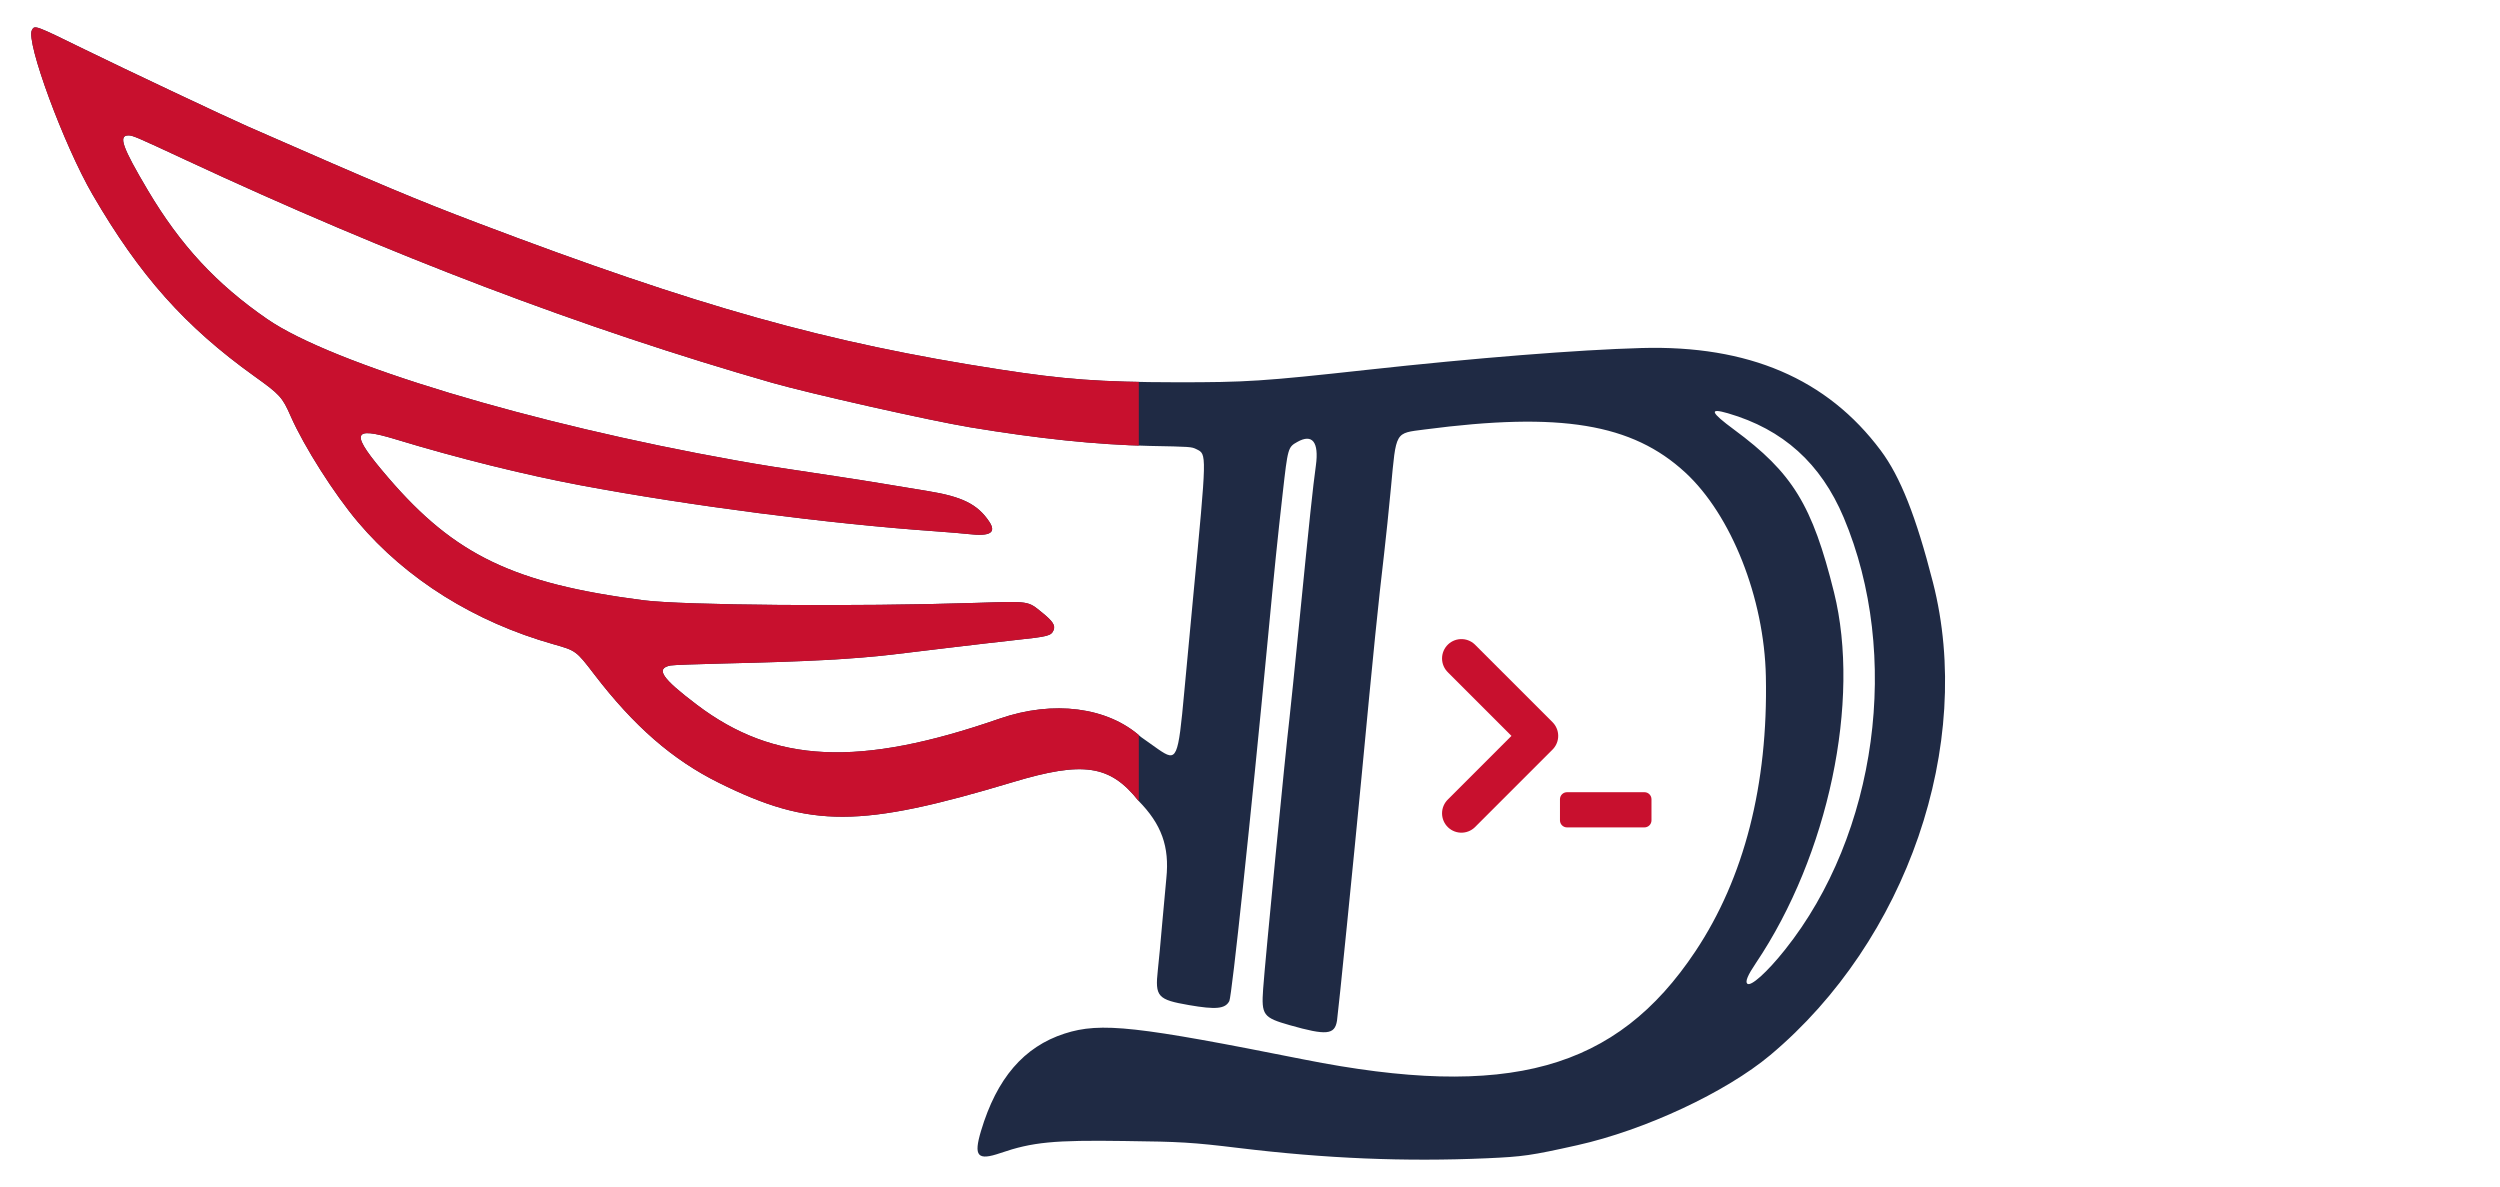
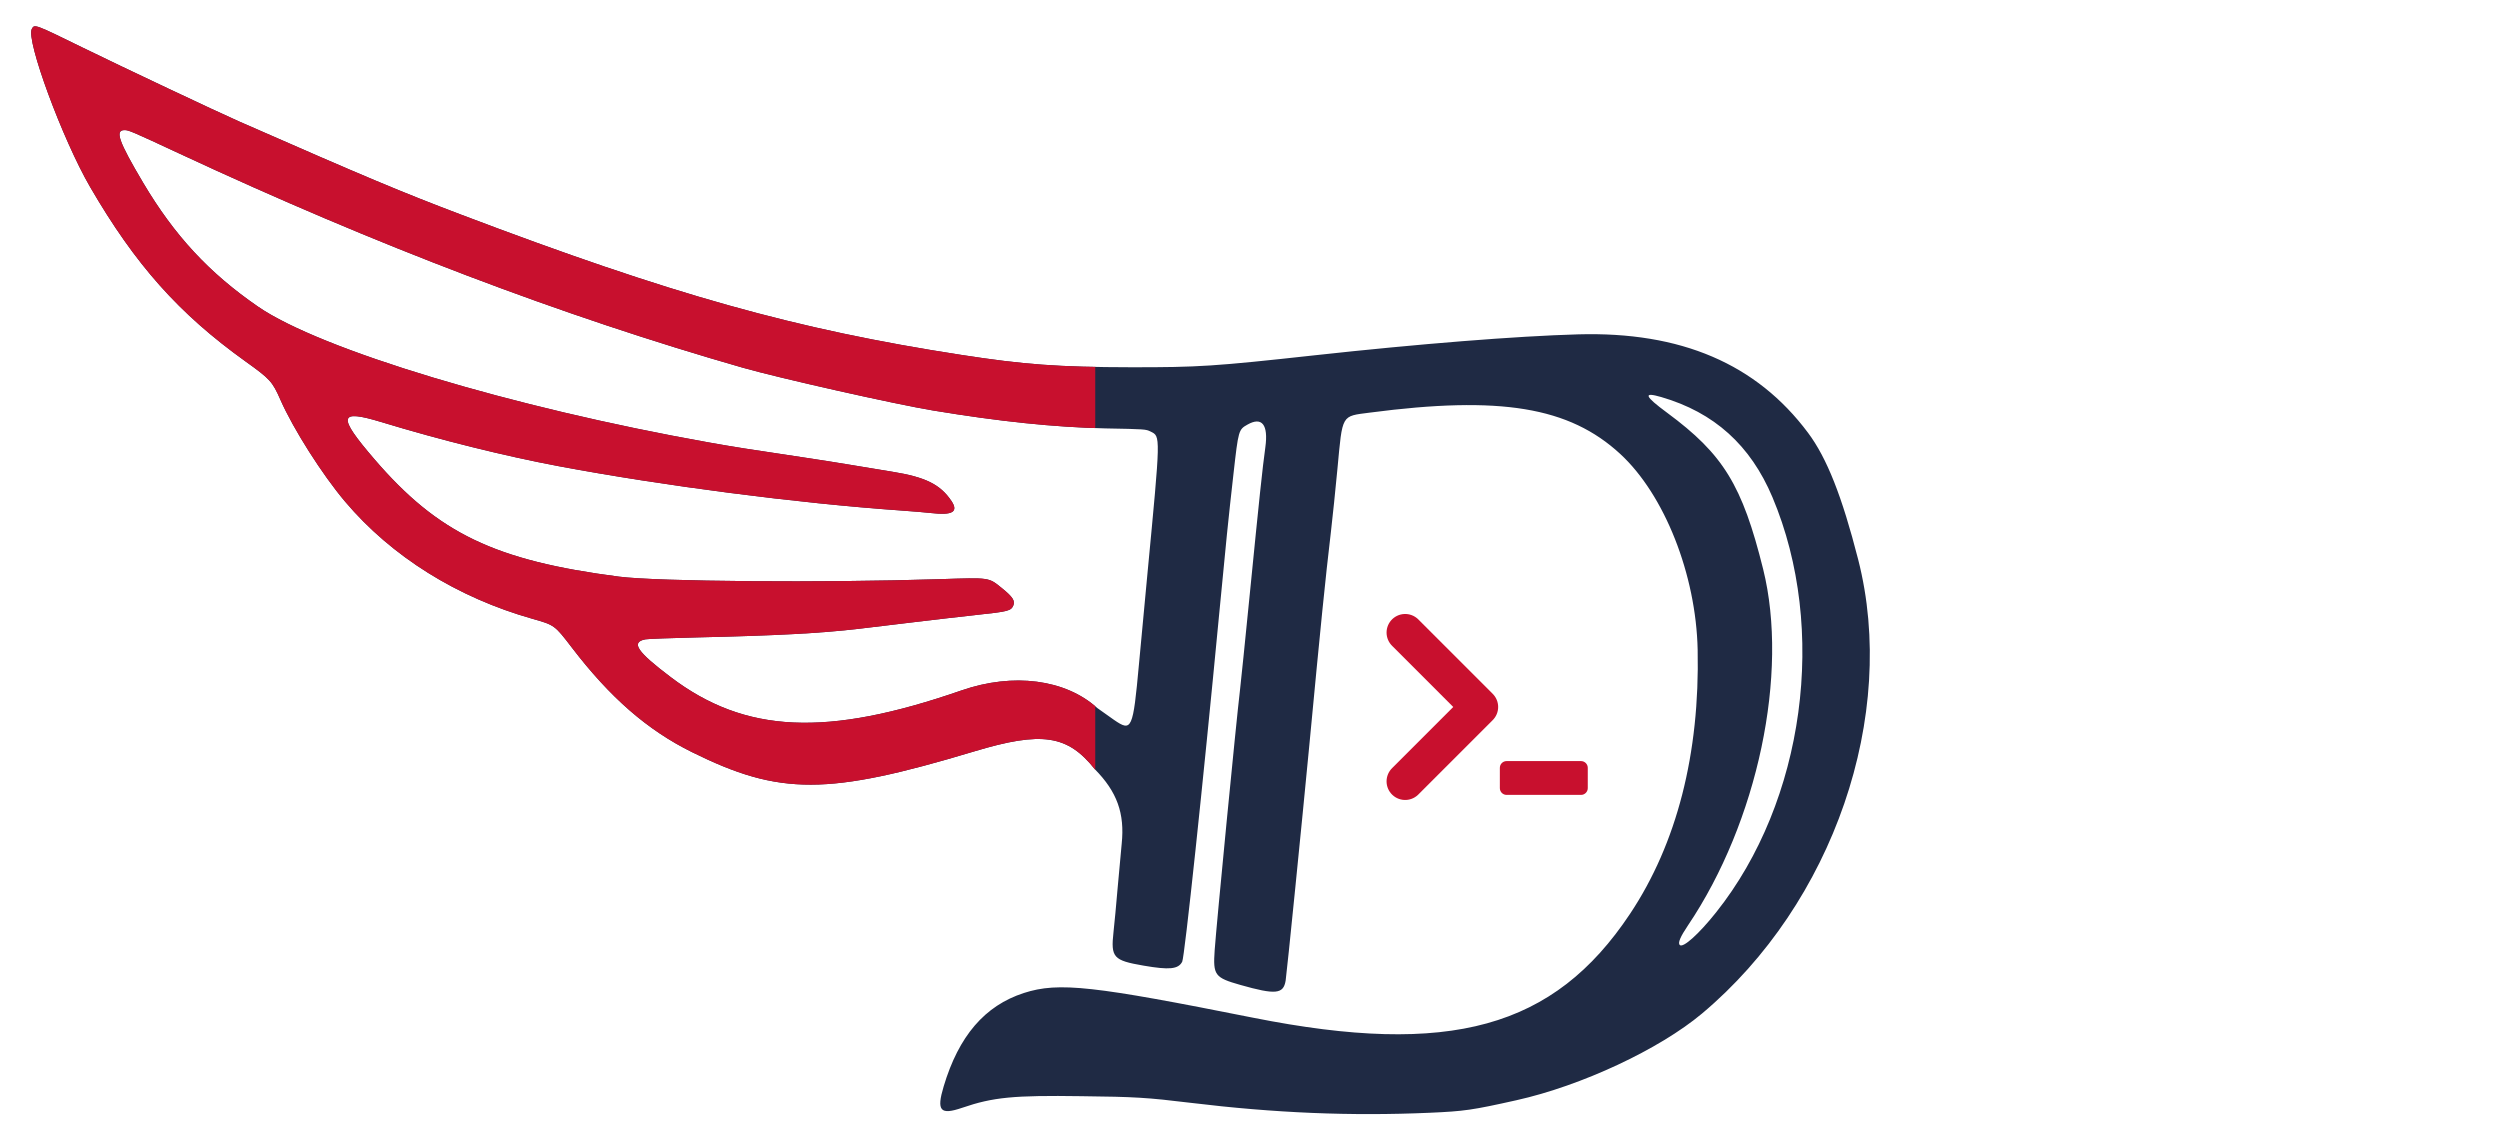
- <svg xmlns="http://www.w3.org/2000/svg" viewBox="62.2 34.3 603.3 286.5" width="590" height="280">
+ <svg xmlns="http://www.w3.org/2000/svg" viewBox="62.2 34.3 627.4 286.5" width="590" height="269">
  <defs>
    <clipPath id="wing">
      <path d="M52,24 H337 V250 H52 Z" />
    </clipPath>
  </defs>
  <path fill-rule="evenodd" fill="#1f2a44" d="M421.00,314.00 C429.80,313.61 431.70,313.34 442.85,310.85 C459.19,307.21 478.77,298.06 489.50,289.07 C522.51,261.39 538.79,214.06 528.76,174.91 C524.69,159.00 520.89,149.41 516.16,143.08 C503.23,125.76 484.20,117.61 458.38,118.34 C442.98,118.77 418.37,120.73 392.10,123.61 C366.95,126.37 362.98,126.63 346.00,126.61 C327.54,126.58 319.04,125.93 303.32,123.50 C261.66,117.07 230.71,108.39 177.50,88.21 C162.60,82.56 154.02,78.97 121.90,64.87 C116.71,62.60 92.28,51.06 82.60,46.32 C70.35,40.32 70.39,40.33 69.71,41.56 C68.18,44.29 77.41,69.33 84.37,81.31 C95.73,100.86 106.69,113.16 123.40,125.13 C129.62,129.58 130.18,130.19 132.21,134.82 C135.44,142.15 142.70,153.58 148.45,160.38 C160.12,174.18 176.62,184.49 195.61,189.86 C201.09,191.41 201.14,191.44 205.46,197.09 C215.07,209.65 224.43,217.80 235.60,223.33 C257.74,234.31 269.67,234.27 306.67,223.14 C323.57,218.06 330.06,219.02 336.90,227.65 C342.48,233.31 344.44,238.73 343.65,246.38 C343.44,248.44 342.98,253.44 342.63,257.50 C342.29,261.56 341.82,266.54 341.59,268.58 C340.89,274.97 341.53,275.70 349.12,277.01 C355.64,278.14 357.88,277.92 358.86,276.03 C359.46,274.87 364.09,231.31 368.13,188.88 C369.83,170.94 370.47,164.73 371.75,153.38 C372.99,142.40 373.02,142.28 375.29,141.01 C378.91,138.97 380.53,141.04 379.76,146.70 C379.02,152.09 378.25,159.38 375.87,183.38 C374.70,195.20 373.57,206.22 373.37,207.88 C372.44,215.59 367.46,266.75 367.02,273.13 C366.58,279.43 367.03,280.03 373.46,281.86 C382.34,284.38 384.31,284.19 384.86,280.77 C385.14,279.08 389.01,240.50 390.75,222.25 C393.75,190.59 394.79,180.33 396.25,167.88 C396.65,164.44 397.39,157.35 397.88,152.12 C399.18,138.27 398.78,138.96 406.04,138.01 C438.83,133.72 456.12,136.57 468.95,148.39 C480.09,158.66 488.02,178.72 488.42,197.62 C488.97,223.76 483.20,246.30 471.42,264.00 C452.30,292.74 426.18,299.95 376.75,290.12 C336.67,282.14 327.87,281.04 319.07,283.89 C309.23,287.08 302.70,294.68 298.90,307.38 C297.06,313.52 298.03,314.64 303.57,312.74 C311.31,310.09 316.45,309.58 333.50,309.83 C347.07,309.99 349.94,310.16 361.00,311.50 C382.15,314.07 401.21,314.86 421.00,314.00 Z M483.92,271.83 C483.40,271.32 484.05,269.77 486.00,266.88 C503.52,240.85 511.39,203.55 504.88,177.35 C499.63,156.23 494.88,148.49 480.75,138.05 C475.02,133.82 474.62,132.75 479.27,134.10 C492.57,137.97 501.70,146.19 507.22,159.28 C521.18,192.39 515.30,235.70 493.06,263.62 C488.70,269.10 484.74,272.65 483.92,271.83 Z M341.71,215.24 C340.70,214.55 338.81,213.21 337.51,212.26 C329.49,205.03 316.39,203.33 303.38,207.84 C269.46,219.61 249.04,218.68 230.30,204.50 C221.78,198.06 220.22,195.73 223.92,195.00 C224.57,194.88 230.46,194.66 237.00,194.51 C256.71,194.07 267.99,193.47 277.50,192.36 C279.26,192.15 285.29,191.43 290.90,190.75 C296.51,190.07 303.80,189.23 307.10,188.87 C315.13,188.02 315.82,187.84 316.41,186.49 C316.90,185.33 316.25,184.33 313.66,182.23 C310.14,179.38 310.73,179.47 297.80,179.88 C268.63,180.82 226.94,180.48 217.30,179.24 C186.09,175.20 171.82,168.35 155.80,149.70 C146.47,138.84 146.78,137.12 157.50,140.37 C172.38,144.90 188.64,148.94 202.10,151.47 C228.32,156.40 262.32,160.81 288.20,162.62 C291.22,162.84 294.65,163.12 295.80,163.26 C301.13,163.88 302.68,162.94 300.85,160.22 C298.05,156.06 294.34,154.22 286.00,152.87 C282.98,152.38 278.21,151.59 275.40,151.12 C272.59,150.65 267.65,149.86 264.40,149.38 C249.07,147.09 246.24,146.64 239.78,145.49 C190.37,136.69 142.25,122.19 126.53,111.35 C114.27,102.90 105.58,93.53 97.70,80.25 C91.52,69.82 90.52,67.00 93.02,67.00 C94.06,67.00 94.86,67.34 106.97,72.98 C156.42,96.02 202.98,113.70 248.40,126.72 C257.61,129.35 286.68,135.90 296.24,137.48 C312.83,140.23 326.61,141.68 339.54,141.98 C349.58,142.17 349.71,142.18 350.91,142.77 C353.45,144.03 353.46,143.37 350.11,178.62 C349.36,186.60 348.40,196.78 347.99,201.25 C346.48,217.71 346.20,218.32 341.71,215.24 Z" />
  <path fill-rule="evenodd" fill="#c8102e" clip-path="url(#wing)" d="M421.00,314.00 C429.80,313.61 431.70,313.34 442.85,310.85 C459.19,307.21 478.77,298.06 489.50,289.07 C522.51,261.39 538.79,214.06 528.76,174.91 C524.69,159.00 520.89,149.41 516.16,143.08 C503.23,125.76 484.20,117.61 458.38,118.34 C442.98,118.77 418.37,120.73 392.10,123.61 C366.95,126.37 362.98,126.63 346.00,126.61 C327.54,126.58 319.04,125.93 303.32,123.50 C261.66,117.07 230.71,108.39 177.50,88.21 C162.60,82.56 154.02,78.97 121.90,64.87 C116.71,62.60 92.28,51.06 82.60,46.32 C70.35,40.32 70.39,40.33 69.71,41.56 C68.18,44.29 77.41,69.33 84.37,81.31 C95.73,100.86 106.69,113.16 123.40,125.13 C129.62,129.58 130.18,130.19 132.21,134.82 C135.44,142.15 142.70,153.58 148.45,160.38 C160.12,174.18 176.62,184.49 195.61,189.86 C201.09,191.41 201.14,191.44 205.46,197.09 C215.07,209.65 224.43,217.80 235.60,223.33 C257.74,234.31 269.67,234.27 306.67,223.14 C323.57,218.06 330.06,219.02 336.90,227.65 C342.48,233.31 344.44,238.73 343.65,246.38 C343.44,248.44 342.98,253.44 342.63,257.50 C342.29,261.56 341.82,266.54 341.59,268.58 C340.89,274.97 341.53,275.70 349.12,277.01 C355.64,278.14 357.88,277.92 358.86,276.03 C359.46,274.87 364.09,231.31 368.13,188.88 C369.83,170.94 370.47,164.73 371.75,153.38 C372.99,142.40 373.02,142.28 375.29,141.01 C378.91,138.97 380.53,141.04 379.76,146.70 C379.02,152.09 378.25,159.38 375.87,183.38 C374.70,195.20 373.57,206.22 373.37,207.88 C372.44,215.59 367.46,266.75 367.02,273.13 C366.58,279.43 367.03,280.03 373.46,281.86 C382.34,284.38 384.31,284.19 384.86,280.77 C385.14,279.08 389.01,240.50 390.75,222.25 C393.75,190.59 394.79,180.33 396.25,167.88 C396.65,164.44 397.39,157.35 397.88,152.12 C399.18,138.27 398.78,138.96 406.04,138.01 C438.83,133.72 456.12,136.57 468.95,148.39 C480.09,158.66 488.02,178.72 488.42,197.62 C488.97,223.76 483.20,246.30 471.42,264.00 C452.30,292.74 426.18,299.95 376.75,290.12 C336.67,282.14 327.87,281.04 319.07,283.89 C309.23,287.08 302.70,294.68 298.90,307.38 C297.06,313.52 298.03,314.64 303.57,312.74 C311.31,310.09 316.45,309.58 333.50,309.83 C347.07,309.99 349.94,310.16 361.00,311.50 C382.15,314.07 401.21,314.86 421.00,314.00 Z M483.92,271.83 C483.40,271.32 484.05,269.77 486.00,266.88 C503.52,240.85 511.39,203.55 504.88,177.35 C499.63,156.23 494.88,148.49 480.75,138.05 C475.02,133.82 474.62,132.75 479.27,134.10 C492.57,137.97 501.70,146.19 507.22,159.28 C521.18,192.39 515.30,235.70 493.06,263.62 C488.70,269.10 484.74,272.65 483.92,271.83 Z M341.71,215.24 C340.70,214.55 338.81,213.21 337.51,212.26 C329.49,205.03 316.39,203.33 303.38,207.84 C269.46,219.61 249.04,218.68 230.30,204.50 C221.78,198.06 220.22,195.73 223.92,195.00 C224.57,194.88 230.46,194.66 237.00,194.51 C256.71,194.07 267.99,193.47 277.50,192.36 C279.26,192.15 285.29,191.43 290.90,190.75 C296.51,190.07 303.80,189.23 307.10,188.87 C315.13,188.02 315.82,187.84 316.41,186.49 C316.90,185.33 316.25,184.33 313.66,182.23 C310.14,179.38 310.73,179.47 297.80,179.88 C268.63,180.82 226.94,180.48 217.30,179.24 C186.09,175.20 171.82,168.35 155.80,149.70 C146.47,138.84 146.78,137.12 157.50,140.37 C172.38,144.90 188.64,148.94 202.10,151.47 C228.32,156.40 262.32,160.81 288.20,162.62 C291.22,162.84 294.65,163.12 295.80,163.26 C301.13,163.88 302.68,162.94 300.85,160.22 C298.05,156.06 294.34,154.22 286.00,152.87 C282.98,152.38 278.21,151.59 275.40,151.12 C272.59,150.65 267.65,149.86 264.40,149.38 C249.07,147.09 246.24,146.64 239.78,145.49 C190.37,136.69 142.25,122.19 126.53,111.35 C114.27,102.90 105.58,93.53 97.70,80.25 C91.52,69.82 90.52,67.00 93.02,67.00 C94.06,67.00 94.86,67.34 106.97,72.98 C156.42,96.02 202.98,113.70 248.40,126.72 C257.61,129.35 286.68,135.90 296.24,137.48 C312.83,140.23 326.61,141.68 339.54,141.98 C349.58,142.17 349.71,142.18 350.91,142.77 C353.45,144.03 353.46,143.37 350.11,178.62 C349.36,186.60 348.40,196.78 347.99,201.25 C346.48,217.71 346.20,218.32 341.71,215.24 Z" />
  <g transform="translate(437,212) scale(0.85)">
    <path fill="none" stroke="#c8102e" stroke-width="11" stroke-linecap="round" stroke-linejoin="round" d="M-26,-22 L-4,0 L-26,22" />
    <rect x="2" y="16" width="26" height="10" rx="2" fill="#c8102e" />
  </g>
</svg>
